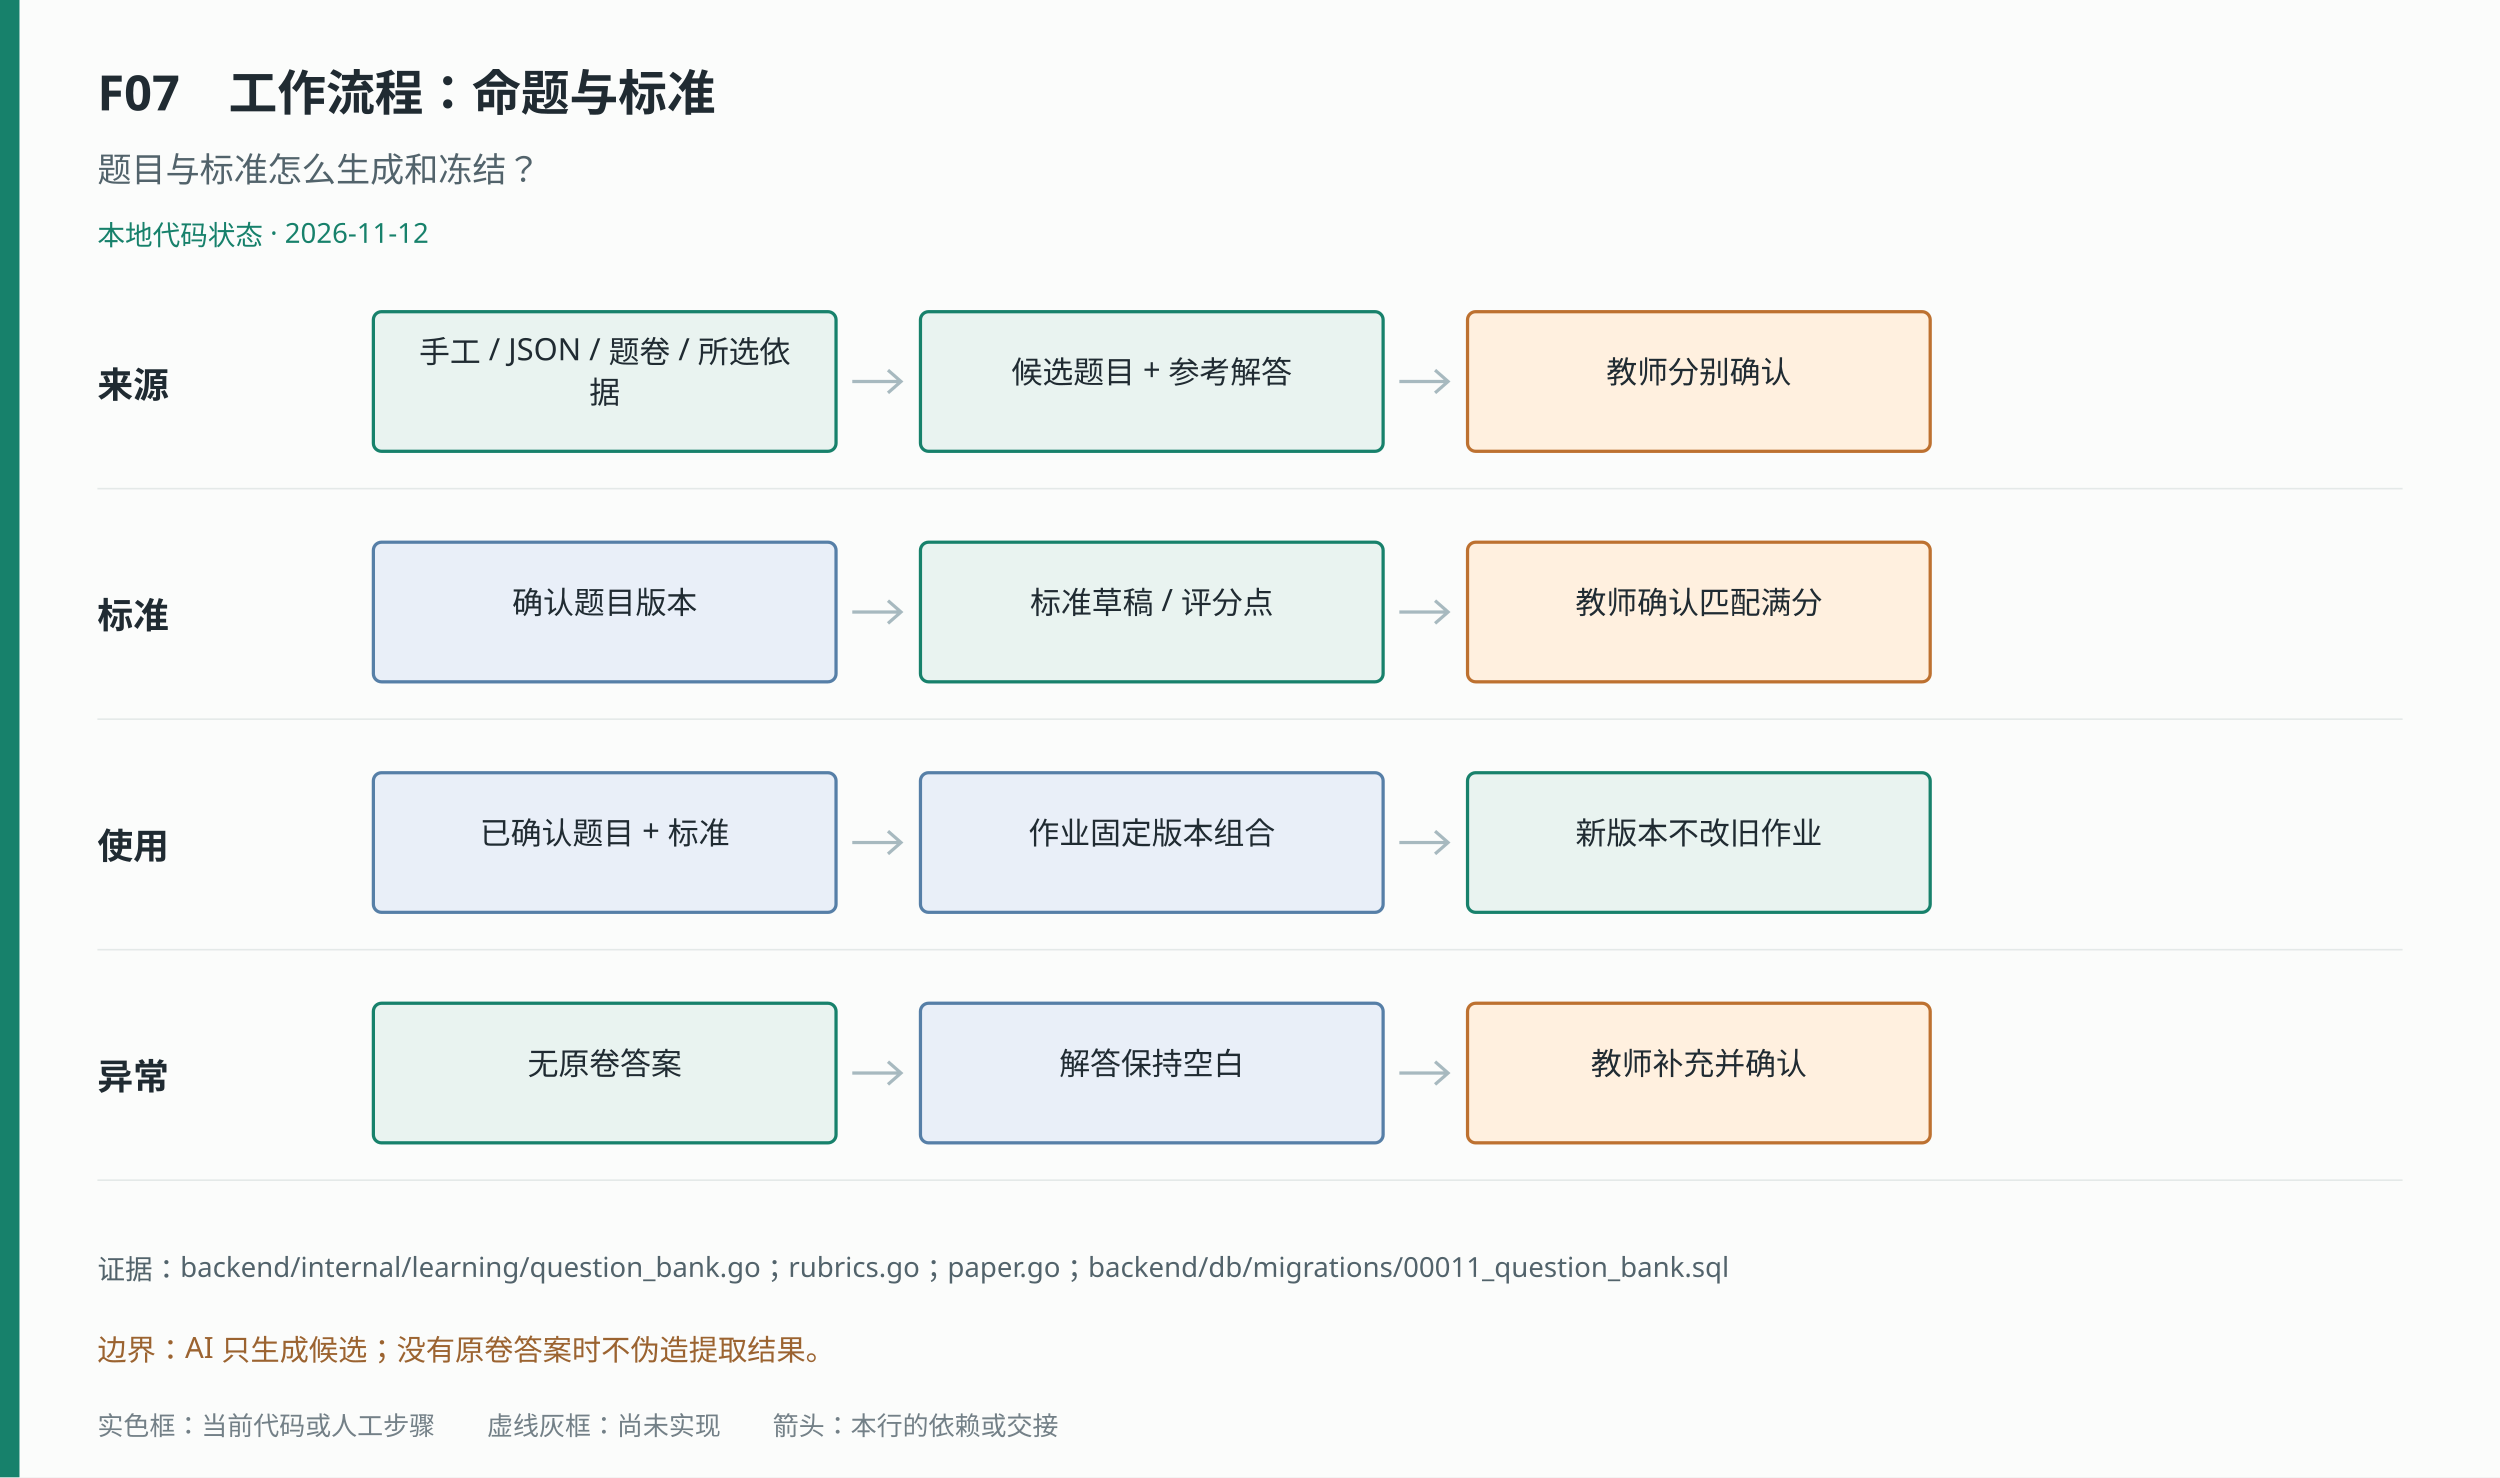
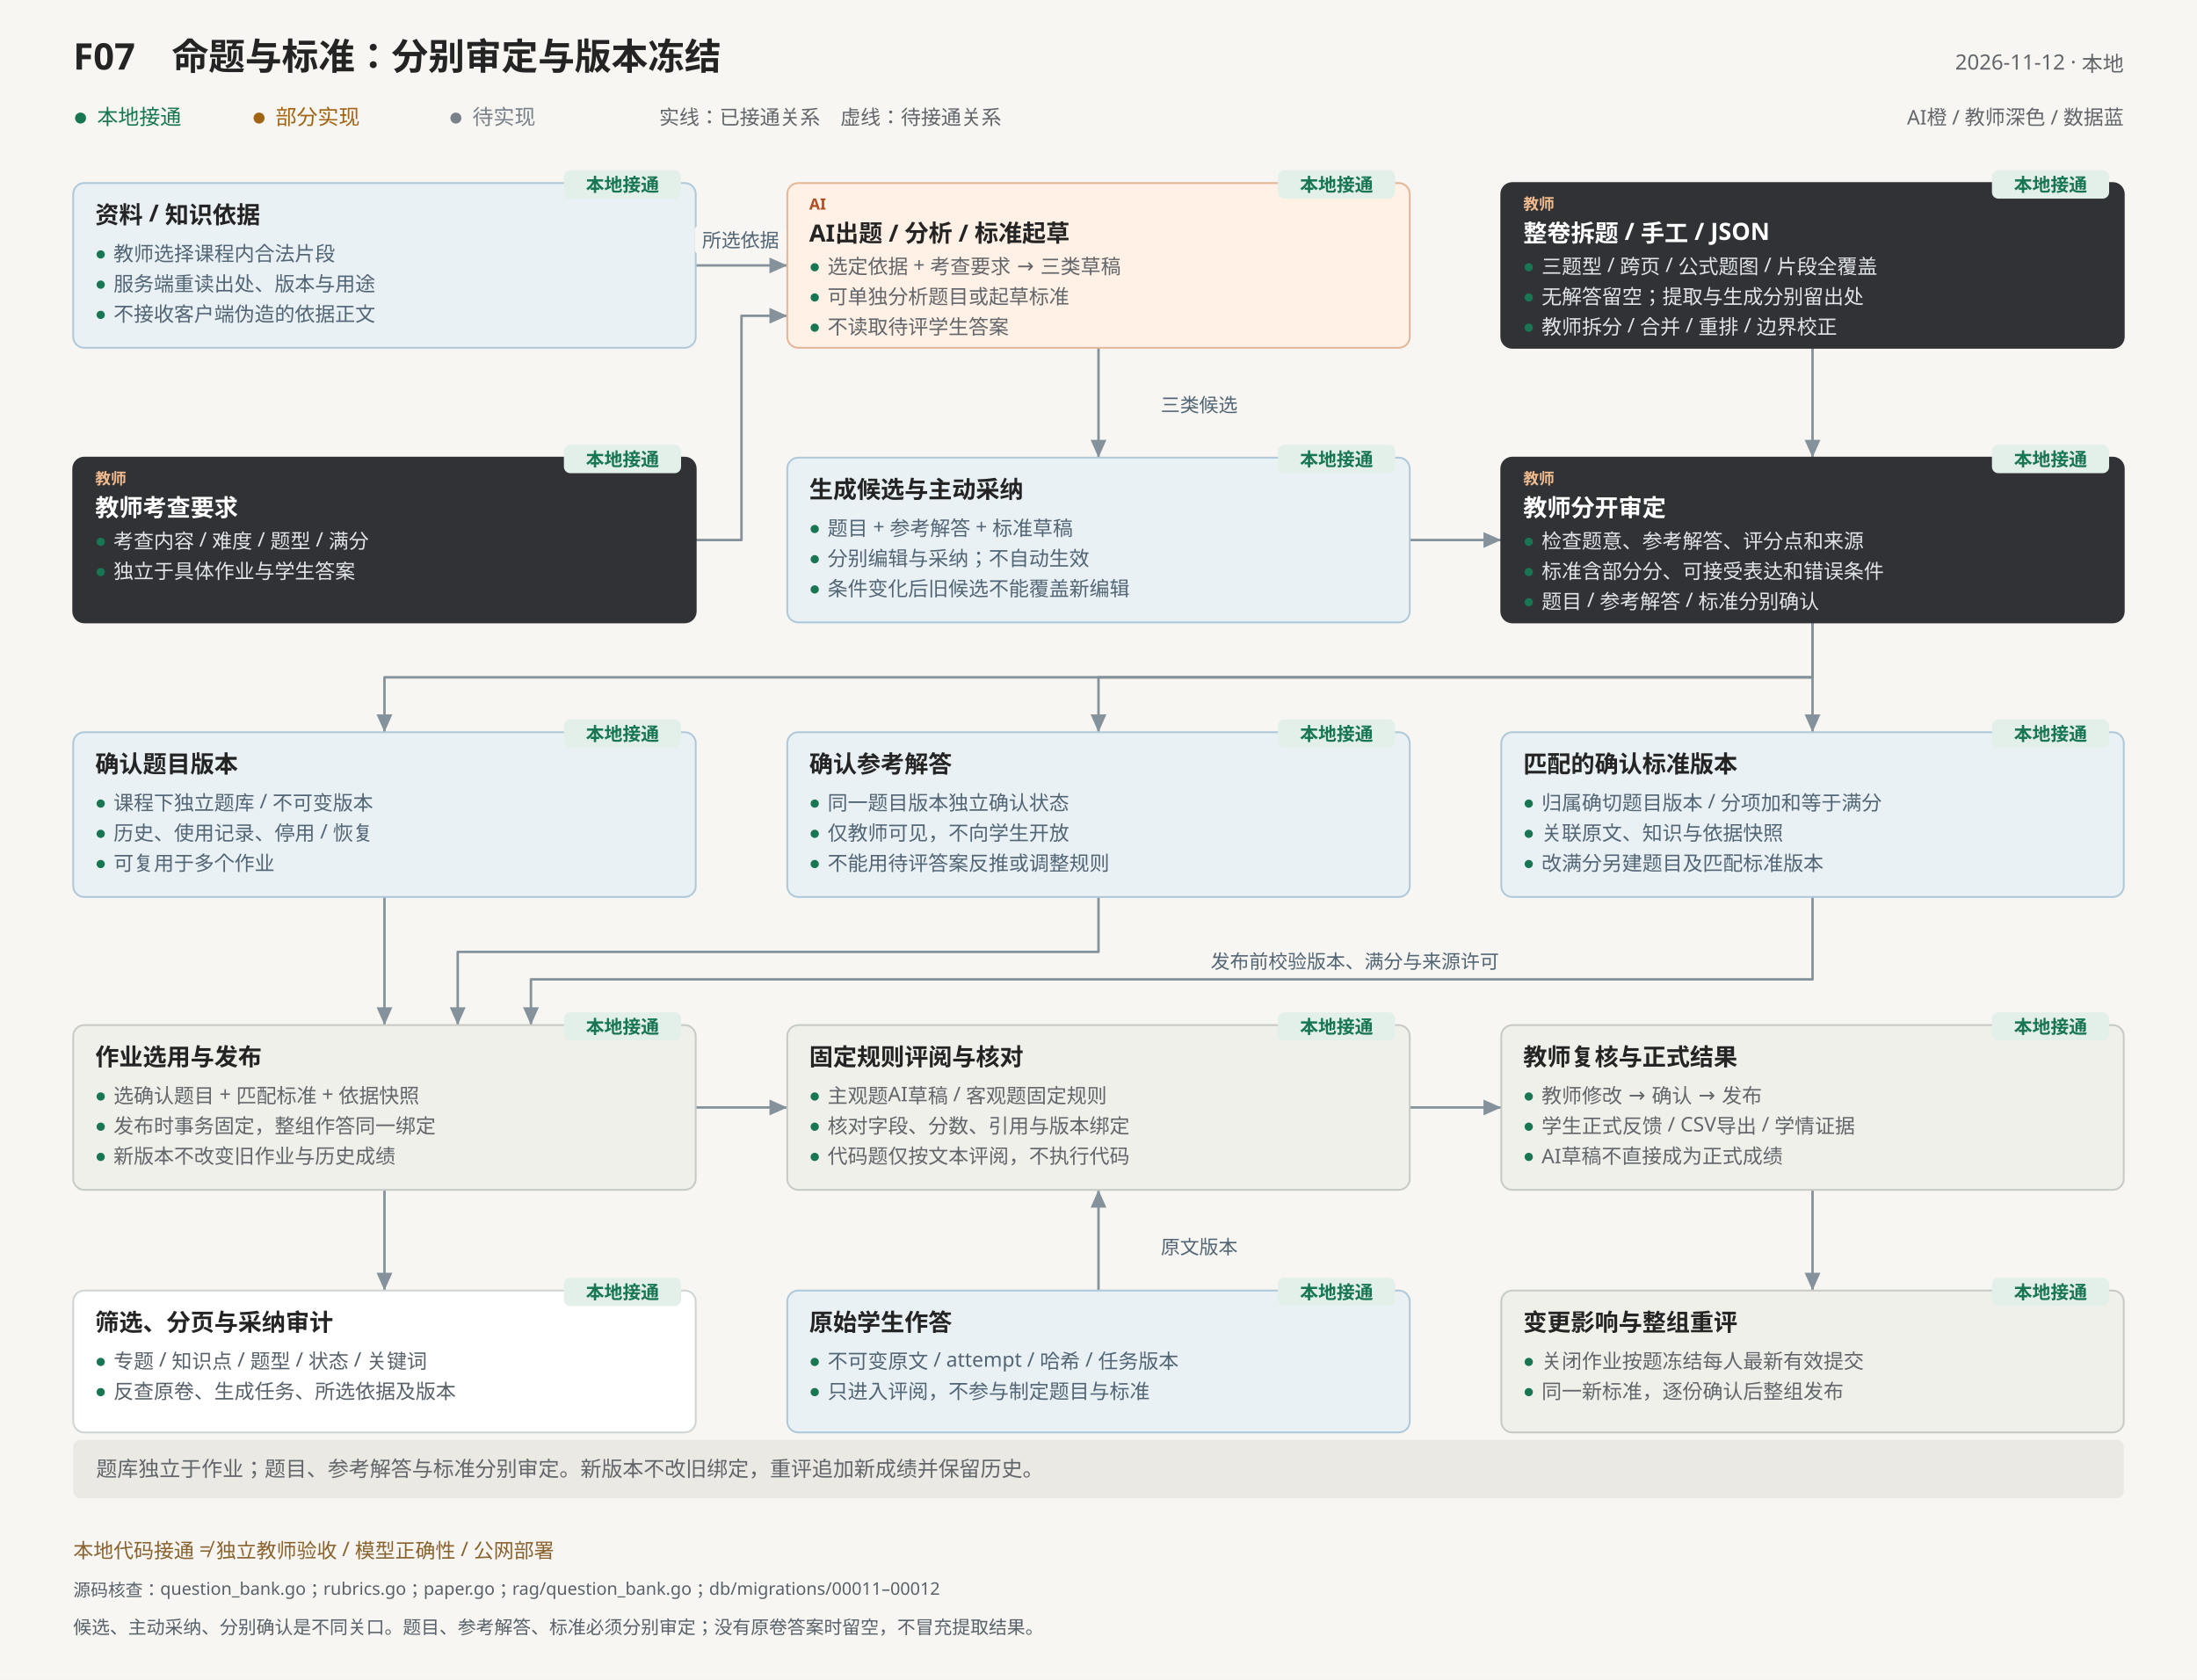
- <svg xmlns="http://www.w3.org/2000/svg" width="1540" height="910" viewBox="0 0 1540 910" role="img" aria-labelledby="title desc">
-   <rect width="1540" height="910" fill="#fbfcfb" />
-   <rect x="0" y="0" width="12" height="910" fill="#17816b" />
-   <text x="60" y="68" font-size="30" font-family="Microsoft YaHei" font-weight="700" fill="#202b32">F07　工作流程：命题与标准</text>
-   <text x="60" y="112" font-size="21" font-family="Microsoft YaHei" fill="#52636b">题目与标准怎么生成和冻结？</text>
-   <text x="60" y="151" font-size="17" font-family="Microsoft YaHei" fill="#17816b">本地代码状态 · 2026-11-12</text>
-   <text x="60" y="245" font-size="22" font-family="Microsoft YaHei" font-weight="600" fill="#202b32">来源</text>
-   <line x1="60" y1="301" x2="1480" y2="301" stroke="#e4e9e8" />
-   <rect x="230" y="192" width="285" height="86" rx="5" fill="#e9f3f0" stroke="#17816b" stroke-width="2" />
-   <text x="372.5" y="223.5" text-anchor="middle" font-size="19" font-family="Microsoft YaHei" fill="#202b32">手工 / JSON / 题卷 / 所选依</text>
-   <text x="372.5" y="248.5" text-anchor="middle" font-size="19" font-family="Microsoft YaHei" fill="#202b32">据</text>
-   <rect x="567" y="192" width="285" height="86" rx="5" fill="#e9f3f0" stroke="#17816b" stroke-width="2" />
-   <text x="709.5" y="236.0" text-anchor="middle" font-size="19" font-family="Microsoft YaHei" fill="#202b32">候选题目 + 参考解答</text>
-   <path d="M 525 235 H 555 m -8 -7 l 8 7 -8 7" fill="none" stroke="#a7b9bf" stroke-width="2" />
-   <rect x="904" y="192" width="285" height="86" rx="5" fill="#fff0df" stroke="#bd7130" stroke-width="2" />
-   <text x="1046.5" y="236.0" text-anchor="middle" font-size="19" font-family="Microsoft YaHei" fill="#202b32">教师分别确认</text>
-   <path d="M 862 235 H 892 m -8 -7 l 8 7 -8 7" fill="none" stroke="#a7b9bf" stroke-width="2" />
-   <text x="60" y="387" font-size="22" font-family="Microsoft YaHei" font-weight="600" fill="#202b32">标准</text>
-   <line x1="60" y1="443" x2="1480" y2="443" stroke="#e4e9e8" />
-   <rect x="230" y="334" width="285" height="86" rx="5" fill="#e9eff8" stroke="#567fa7" stroke-width="2" />
-   <text x="372.5" y="378.0" text-anchor="middle" font-size="19" font-family="Microsoft YaHei" fill="#202b32">确认题目版本</text>
-   <rect x="567" y="334" width="285" height="86" rx="5" fill="#e9f3f0" stroke="#17816b" stroke-width="2" />
-   <text x="709.5" y="378.0" text-anchor="middle" font-size="19" font-family="Microsoft YaHei" fill="#202b32">标准草稿 / 评分点</text>
-   <path d="M 525 377 H 555 m -8 -7 l 8 7 -8 7" fill="none" stroke="#a7b9bf" stroke-width="2" />
-   <rect x="904" y="334" width="285" height="86" rx="5" fill="#fff0df" stroke="#bd7130" stroke-width="2" />
-   <text x="1046.5" y="378.0" text-anchor="middle" font-size="19" font-family="Microsoft YaHei" fill="#202b32">教师确认匹配满分</text>
-   <path d="M 862 377 H 892 m -8 -7 l 8 7 -8 7" fill="none" stroke="#a7b9bf" stroke-width="2" />
-   <text x="60" y="529" font-size="22" font-family="Microsoft YaHei" font-weight="600" fill="#202b32">使用</text>
-   <line x1="60" y1="585" x2="1480" y2="585" stroke="#e4e9e8" />
-   <rect x="230" y="476" width="285" height="86" rx="5" fill="#e9eff8" stroke="#567fa7" stroke-width="2" />
-   <text x="372.5" y="520.0" text-anchor="middle" font-size="19" font-family="Microsoft YaHei" fill="#202b32">已确认题目 + 标准</text>
-   <rect x="567" y="476" width="285" height="86" rx="5" fill="#e9eff8" stroke="#567fa7" stroke-width="2" />
-   <text x="709.5" y="520.0" text-anchor="middle" font-size="19" font-family="Microsoft YaHei" fill="#202b32">作业固定版本组合</text>
-   <path d="M 525 519 H 555 m -8 -7 l 8 7 -8 7" fill="none" stroke="#a7b9bf" stroke-width="2" />
-   <rect x="904" y="476" width="285" height="86" rx="5" fill="#e9f3f0" stroke="#17816b" stroke-width="2" />
-   <text x="1046.5" y="520.0" text-anchor="middle" font-size="19" font-family="Microsoft YaHei" fill="#202b32">新版本不改旧作业</text>
-   <path d="M 862 519 H 892 m -8 -7 l 8 7 -8 7" fill="none" stroke="#a7b9bf" stroke-width="2" />
-   <text x="60" y="671" font-size="22" font-family="Microsoft YaHei" font-weight="600" fill="#202b32">异常</text>
-   <line x1="60" y1="727" x2="1480" y2="727" stroke="#e4e9e8" />
-   <rect x="230" y="618" width="285" height="86" rx="5" fill="#e9f3f0" stroke="#17816b" stroke-width="2" />
-   <text x="372.5" y="662.0" text-anchor="middle" font-size="19" font-family="Microsoft YaHei" fill="#202b32">无原卷答案</text>
-   <rect x="567" y="618" width="285" height="86" rx="5" fill="#e9eff8" stroke="#567fa7" stroke-width="2" />
-   <text x="709.5" y="662.0" text-anchor="middle" font-size="19" font-family="Microsoft YaHei" fill="#202b32">解答保持空白</text>
-   <path d="M 525 661 H 555 m -8 -7 l 8 7 -8 7" fill="none" stroke="#a7b9bf" stroke-width="2" />
-   <rect x="904" y="618" width="285" height="86" rx="5" fill="#fff0df" stroke="#bd7130" stroke-width="2" />
-   <text x="1046.5" y="662.0" text-anchor="middle" font-size="19" font-family="Microsoft YaHei" fill="#202b32">教师补充并确认</text>
-   <path d="M 862 661 H 892 m -8 -7 l 8 7 -8 7" fill="none" stroke="#a7b9bf" stroke-width="2" />
-   <text x="60" y="788" font-size="17" font-family="Microsoft YaHei" fill="#52636b">证据：backend/internal/learning/question_bank.go；rubrics.go；paper.go；backend/db/migrations/00011_question_bank.sql</text>
-   <text x="60" y="838" font-size="18" font-family="Microsoft YaHei" fill="#9b6330">边界：AI 只生成候选；没有原卷答案时不伪造提取结果。</text>
-   <text x="60" y="884" font-size="16" font-family="Microsoft YaHei" fill="#738087">实色框：当前代码或人工步骤　　虚线灰框：尚未实现　　箭头：本行的依赖或交接</text>
+ <svg xmlns="http://www.w3.org/2000/svg" width="2400" height="1835" viewBox="0 0 2400 1835" role="img" aria-label="F07 命题与标准：分别审定与版本冻结">
+   <defs>
+     <marker id="done" viewBox="0 0 10 10" refX="9" refY="5" markerWidth="8" markerHeight="8" orient="auto-start-reverse">
+       <path d="M 0 1 L 9 5 L 0 9 Z" fill="#85929B" />
+     </marker>
+     <marker id="planned" viewBox="0 0 10 10" refX="9" refY="5" markerWidth="8" markerHeight="8" orient="auto-start-reverse">
+       <path d="M 0 1 L 9 5 L 0 9 Z" fill="#78818A" />
+     </marker>
+   </defs>
+   <g font-family="Microsoft YaHei, sans-serif">
+     <rect x="0" y="0" width="2400" height="1660" fill="#F7F6F2" stroke="none" rx="0" />
+     <text x="80" y="76" font-size="40" fill="#242424" font-weight="600">F07　命题与标准：分别审定与版本冻结</text>
+     <text x="2320" y="76" font-size="23" fill="#62656A" text-anchor="end">2026-11-12 · 本地</text>
+     <circle cx="88" cy="129" r="6" fill="#187653" />
+     <text x="106" y="136" font-size="23" fill="#187653">本地接通</text>
+     <circle cx="283" cy="129" r="6" fill="#A06413" />
+     <text x="301" y="136" font-size="23" fill="#A06413">部分实现</text>
+     <circle cx="498" cy="129" r="6" fill="#78818A" />
+     <text x="516" y="136" font-size="23" fill="#78818A">待实现</text>
+     <text x="720" y="136" font-size="22" fill="#62656A">实线：已接通关系　虚线：待接通关系</text>
+     <text x="2320" y="136" font-size="22" fill="#62656A" text-anchor="end">AI橙 / 教师深色 / 数据蓝</text>
+     <g class="links">
+       <g class="edge" data-from="basis" data-to="generate" data-status="done">
+         <path d="M 760 290 L 860 290" fill="none" stroke="#85929B" stroke-width="2.7" stroke-linejoin="round" marker-end="url(#done)" />
+       </g>
+       <g class="edge" data-from="requirement" data-to="generate" data-status="done">
+         <path d="M 760 590 L 810 590 L 810 345 L 860 345" fill="none" stroke="#85929B" stroke-width="2.7" stroke-linejoin="round" marker-end="url(#done)" />
+       </g>
+       <g class="edge" data-from="generate" data-to="draft" data-status="done">
+         <path d="M 1200 380 L 1200 500" fill="none" stroke="#85929B" stroke-width="2.7" stroke-linejoin="round" marker-end="url(#done)" />
+       </g>
+       <g class="edge" data-from="manual" data-to="edit" data-status="done">
+         <path d="M 1980 380 L 1980 500" fill="none" stroke="#85929B" stroke-width="2.7" stroke-linejoin="round" marker-end="url(#done)" />
+       </g>
+       <g class="edge" data-from="draft" data-to="edit" data-status="done">
+         <path d="M 1540 590 L 1640 590" fill="none" stroke="#85929B" stroke-width="2.7" stroke-linejoin="round" marker-end="url(#done)" />
+       </g>
+       <g class="edge" data-from="edit" data-to="question" data-status="done">
+         <path d="M 1980 680 L 1980 740 L 420 740 L 420 800" fill="none" stroke="#85929B" stroke-width="2.7" stroke-linejoin="round" marker-end="url(#done)" />
+       </g>
+       <g class="edge" data-from="edit" data-to="reference" data-status="done">
+         <path d="M 1980 680 L 1980 740 L 1200 740 L 1200 800" fill="none" stroke="#85929B" stroke-width="2.7" stroke-linejoin="round" marker-end="url(#done)" />
+       </g>
+       <g class="edge" data-from="edit" data-to="rubric" data-status="done">
+         <path d="M 1980 680 L 1980 800" fill="none" stroke="#85929B" stroke-width="2.7" stroke-linejoin="round" marker-end="url(#done)" />
+       </g>
+       <g class="edge" data-from="question" data-to="assignment" data-status="done">
+         <path d="M 420 980 L 420 1120" fill="none" stroke="#85929B" stroke-width="2.7" stroke-linejoin="round" marker-end="url(#done)" />
+       </g>
+       <g class="edge" data-from="reference" data-to="assignment" data-status="done">
+         <path d="M 1200 980 L 1200 1040 L 500 1040 L 500 1120" fill="none" stroke="#85929B" stroke-width="2.7" stroke-linejoin="round" marker-end="url(#done)" />
+       </g>
+       <g class="edge" data-from="rubric" data-to="assignment" data-status="done">
+         <path d="M 1980 980 L 1980 1070 L 580 1070 L 580 1120" fill="none" stroke="#85929B" stroke-width="2.7" stroke-linejoin="round" marker-end="url(#done)" />
+       </g>
+       <g class="edge" data-from="assignment" data-to="grading" data-status="done">
+         <path d="M 760 1210 L 860 1210" fill="none" stroke="#85929B" stroke-width="2.7" stroke-linejoin="round" marker-end="url(#done)" />
+       </g>
+       <g class="edge" data-from="answer" data-to="grading" data-status="done">
+         <path d="M 1200 1410 L 1200 1300" fill="none" stroke="#85929B" stroke-width="2.7" stroke-linejoin="round" marker-end="url(#done)" />
+       </g>
+       <g class="edge" data-from="grading" data-to="release" data-status="done">
+         <path d="M 1540 1210 L 1640 1210" fill="none" stroke="#85929B" stroke-width="2.7" stroke-linejoin="round" marker-end="url(#done)" />
+       </g>
+       <g class="edge" data-from="assignment" data-to="audit" data-status="done">
+         <path d="M 420 1300 L 420 1410" fill="none" stroke="#85929B" stroke-width="2.7" stroke-linejoin="round" marker-end="url(#done)" />
+       </g>
+       <g class="edge" data-from="release" data-to="regrade" data-status="done">
+         <path d="M 1980 1300 L 1980 1410" fill="none" stroke="#85929B" stroke-width="2.7" stroke-linejoin="round" marker-end="url(#done)" />
+       </g>
+     </g>
+     <g class="nodes">
+       <g class="node" data-node="basis" role="button" tabindex="0" aria-label="资料 / 知识依据" data-status="done">
+         <rect x="80" y="200" width="680" height="180" fill="#EAF1F5" stroke="#AFC9DA" rx="12" stroke-width="2" />
+         <rect x="616" y="186" width="128" height="31" fill="#E3F0E9" stroke="none" rx="7" />
+         <text x="680" y="209" font-size="20" fill="#187653" text-anchor="middle" font-weight="600">本地接通</text>
+         <text x="104" y="244" font-size="26" fill="#242424" font-weight="600">资料 / 知识依据</text>
+         <circle cx="110" cy="278" r="4.5" fill="#187653" data-item-status="done" />
+         <text x="124" y="285" font-size="22" fill="#526575">教师选择课程内合法片段</text>
+         <circle cx="110" cy="311" r="4.5" fill="#187653" data-item-status="done" />
+         <text x="124" y="318" font-size="22" fill="#526575">服务端重读出处、版本与用途</text>
+         <circle cx="110" cy="344" r="4.5" fill="#187653" data-item-status="done" />
+         <text x="124" y="351" font-size="22" fill="#526575">不接收客户端伪造的依据正文</text>
+       </g>
+       <g class="node" data-node="generate" role="button" tabindex="0" aria-label="AI出题 / 分析 / 标准起草" data-status="done">
+         <rect x="860" y="200" width="680" height="180" fill="#FFF1E5" stroke="#E3B89A" rx="12" stroke-width="2" />
+         <rect x="1396" y="186" width="128" height="31" fill="#E3F0E9" stroke="none" rx="7" />
+         <text x="1460" y="209" font-size="20" fill="#187653" text-anchor="middle" font-weight="600">本地接通</text>
+         <text x="884" y="229" font-size="17" fill="#AE4D25" font-weight="600">AI</text>
+         <text x="884" y="264" font-size="26" fill="#242424" font-weight="600">AI出题 / 分析 / 标准起草</text>
+         <circle cx="890" cy="292" r="4.5" fill="#187653" data-item-status="done" />
+         <text x="904" y="299" font-size="22" fill="#62656A">选定依据 + 考查要求 → 三类草稿</text>
+         <circle cx="890" cy="325" r="4.5" fill="#187653" data-item-status="done" />
+         <text x="904" y="332" font-size="22" fill="#62656A">可单独分析题目或起草标准</text>
+         <circle cx="890" cy="358" r="4.5" fill="#187653" data-item-status="done" />
+         <text x="904" y="365" font-size="22" fill="#62656A">不读取待评学生答案</text>
+       </g>
+       <g class="node" data-node="manual" role="button" tabindex="0" aria-label="整卷拆题 / 手工 / JSON" data-status="done">
+         <rect x="1640" y="200" width="680" height="180" fill="#303235" stroke="#303235" rx="12" stroke-width="2" />
+         <rect x="2176" y="186" width="128" height="31" fill="#E3F0E9" stroke="none" rx="7" />
+         <text x="2240" y="209" font-size="20" fill="#187653" text-anchor="middle" font-weight="600">本地接通</text>
+         <text x="1664" y="229" font-size="17" fill="#F1BB90" font-weight="600">教师</text>
+         <text x="1664" y="264" font-size="26" fill="#FFFFFF" font-weight="600">整卷拆题 / 手工 / JSON</text>
+         <circle cx="1670" cy="292" r="4.5" fill="#187653" data-item-status="done" />
+         <text x="1684" y="299" font-size="22" fill="#E1E5E8">三题型 / 跨页 / 公式题图 / 片段全覆盖</text>
+         <circle cx="1670" cy="325" r="4.5" fill="#187653" data-item-status="done" />
+         <text x="1684" y="332" font-size="22" fill="#E1E5E8">无解答留空；提取与生成分别留出处</text>
+         <circle cx="1670" cy="358" r="4.5" fill="#187653" data-item-status="done" />
+         <text x="1684" y="365" font-size="22" fill="#E1E5E8">教师拆分 / 合并 / 重排 / 边界校正</text>
+       </g>
+       <g class="node" data-node="requirement" role="button" tabindex="0" aria-label="教师考查要求" data-status="done">
+         <rect x="80" y="500" width="680" height="180" fill="#303235" stroke="#303235" rx="12" stroke-width="2" />
+         <rect x="616" y="486" width="128" height="31" fill="#E3F0E9" stroke="none" rx="7" />
+         <text x="680" y="509" font-size="20" fill="#187653" text-anchor="middle" font-weight="600">本地接通</text>
+         <text x="104" y="529" font-size="17" fill="#F1BB90" font-weight="600">教师</text>
+         <text x="104" y="564" font-size="26" fill="#FFFFFF" font-weight="600">教师考查要求</text>
+         <circle cx="110" cy="592" r="4.5" fill="#187653" data-item-status="done" />
+         <text x="124" y="599" font-size="22" fill="#E1E5E8">考查内容 / 难度 / 题型 / 满分</text>
+         <circle cx="110" cy="625" r="4.5" fill="#187653" data-item-status="done" />
+         <text x="124" y="632" font-size="22" fill="#E1E5E8">独立于具体作业与学生答案</text>
+       </g>
+       <g class="node" data-node="draft" role="button" tabindex="0" aria-label="生成候选与主动采纳" data-status="done">
+         <rect x="860" y="500" width="680" height="180" fill="#EAF1F5" stroke="#AFC9DA" rx="12" stroke-width="2" />
+         <rect x="1396" y="486" width="128" height="31" fill="#E3F0E9" stroke="none" rx="7" />
+         <text x="1460" y="509" font-size="20" fill="#187653" text-anchor="middle" font-weight="600">本地接通</text>
+         <text x="884" y="544" font-size="26" fill="#242424" font-weight="600">生成候选与主动采纳</text>
+         <circle cx="890" cy="578" r="4.5" fill="#187653" data-item-status="done" />
+         <text x="904" y="585" font-size="22" fill="#526575">题目 + 参考解答 + 标准草稿</text>
+         <circle cx="890" cy="611" r="4.5" fill="#187653" data-item-status="done" />
+         <text x="904" y="618" font-size="22" fill="#526575">分别编辑与采纳；不自动生效</text>
+         <circle cx="890" cy="644" r="4.5" fill="#187653" data-item-status="done" />
+         <text x="904" y="651" font-size="22" fill="#526575">条件变化后旧候选不能覆盖新编辑</text>
+       </g>
+       <g class="node" data-node="edit" role="button" tabindex="0" aria-label="教师分开审定" data-status="done">
+         <rect x="1640" y="500" width="680" height="180" fill="#303235" stroke="#303235" rx="12" stroke-width="2" />
+         <rect x="2176" y="486" width="128" height="31" fill="#E3F0E9" stroke="none" rx="7" />
+         <text x="2240" y="509" font-size="20" fill="#187653" text-anchor="middle" font-weight="600">本地接通</text>
+         <text x="1664" y="529" font-size="17" fill="#F1BB90" font-weight="600">教师</text>
+         <text x="1664" y="564" font-size="26" fill="#FFFFFF" font-weight="600">教师分开审定</text>
+         <circle cx="1670" cy="592" r="4.5" fill="#187653" data-item-status="done" />
+         <text x="1684" y="599" font-size="22" fill="#E1E5E8">检查题意、参考解答、评分点和来源</text>
+         <circle cx="1670" cy="625" r="4.5" fill="#187653" data-item-status="done" />
+         <text x="1684" y="632" font-size="22" fill="#E1E5E8">标准含部分分、可接受表达和错误条件</text>
+         <circle cx="1670" cy="658" r="4.5" fill="#187653" data-item-status="done" />
+         <text x="1684" y="665" font-size="22" fill="#E1E5E8">题目 / 参考解答 / 标准分别确认</text>
+       </g>
+       <g class="node" data-node="question" role="button" tabindex="0" aria-label="确认题目版本" data-status="done">
+         <rect x="80" y="800" width="680" height="180" fill="#EAF1F5" stroke="#AFC9DA" rx="12" stroke-width="2" />
+         <rect x="616" y="786" width="128" height="31" fill="#E3F0E9" stroke="none" rx="7" />
+         <text x="680" y="809" font-size="20" fill="#187653" text-anchor="middle" font-weight="600">本地接通</text>
+         <text x="104" y="844" font-size="26" fill="#242424" font-weight="600">确认题目版本</text>
+         <circle cx="110" cy="878" r="4.5" fill="#187653" data-item-status="done" />
+         <text x="124" y="885" font-size="22" fill="#526575">课程下独立题库 / 不可变版本</text>
+         <circle cx="110" cy="911" r="4.5" fill="#187653" data-item-status="done" />
+         <text x="124" y="918" font-size="22" fill="#526575">历史、使用记录、停用 / 恢复</text>
+         <circle cx="110" cy="944" r="4.5" fill="#187653" data-item-status="done" />
+         <text x="124" y="951" font-size="22" fill="#526575">可复用于多个作业</text>
+       </g>
+       <g class="node" data-node="reference" role="button" tabindex="0" aria-label="确认参考解答" data-status="done">
+         <rect x="860" y="800" width="680" height="180" fill="#EAF1F5" stroke="#AFC9DA" rx="12" stroke-width="2" />
+         <rect x="1396" y="786" width="128" height="31" fill="#E3F0E9" stroke="none" rx="7" />
+         <text x="1460" y="809" font-size="20" fill="#187653" text-anchor="middle" font-weight="600">本地接通</text>
+         <text x="884" y="844" font-size="26" fill="#242424" font-weight="600">确认参考解答</text>
+         <circle cx="890" cy="878" r="4.5" fill="#187653" data-item-status="done" />
+         <text x="904" y="885" font-size="22" fill="#526575">同一题目版本独立确认状态</text>
+         <circle cx="890" cy="911" r="4.5" fill="#187653" data-item-status="done" />
+         <text x="904" y="918" font-size="22" fill="#526575">仅教师可见，不向学生开放</text>
+         <circle cx="890" cy="944" r="4.5" fill="#187653" data-item-status="done" />
+         <text x="904" y="951" font-size="22" fill="#526575">不能用待评答案反推或调整规则</text>
+       </g>
+       <g class="node" data-node="rubric" role="button" tabindex="0" aria-label="匹配的确认标准版本" data-status="done">
+         <rect x="1640" y="800" width="680" height="180" fill="#EAF1F5" stroke="#AFC9DA" rx="12" stroke-width="2" />
+         <rect x="2176" y="786" width="128" height="31" fill="#E3F0E9" stroke="none" rx="7" />
+         <text x="2240" y="809" font-size="20" fill="#187653" text-anchor="middle" font-weight="600">本地接通</text>
+         <text x="1664" y="844" font-size="26" fill="#242424" font-weight="600">匹配的确认标准版本</text>
+         <circle cx="1670" cy="878" r="4.5" fill="#187653" data-item-status="done" />
+         <text x="1684" y="885" font-size="22" fill="#526575">归属确切题目版本 / 分项加和等于满分</text>
+         <circle cx="1670" cy="911" r="4.5" fill="#187653" data-item-status="done" />
+         <text x="1684" y="918" font-size="22" fill="#526575">关联原文、知识与依据快照</text>
+         <circle cx="1670" cy="944" r="4.5" fill="#187653" data-item-status="done" />
+         <text x="1684" y="951" font-size="22" fill="#526575">改满分另建题目及匹配标准版本</text>
+       </g>
+       <g class="node" data-node="assignment" role="button" tabindex="0" aria-label="作业选用与发布" data-status="done">
+         <rect x="80" y="1120" width="680" height="180" fill="#F0F0EA" stroke="#C8CBC5" rx="12" stroke-width="2" />
+         <rect x="616" y="1106" width="128" height="31" fill="#E3F0E9" stroke="none" rx="7" />
+         <text x="680" y="1129" font-size="20" fill="#187653" text-anchor="middle" font-weight="600">本地接通</text>
+         <text x="104" y="1164" font-size="26" fill="#242424" font-weight="600">作业选用与发布</text>
+         <circle cx="110" cy="1198" r="4.5" fill="#187653" data-item-status="done" />
+         <text x="124" y="1205" font-size="22" fill="#62656A">选确认题目 + 匹配标准 + 依据快照</text>
+         <circle cx="110" cy="1231" r="4.5" fill="#187653" data-item-status="done" />
+         <text x="124" y="1238" font-size="22" fill="#62656A">发布时事务固定，整组作答同一绑定</text>
+         <circle cx="110" cy="1264" r="4.5" fill="#187653" data-item-status="done" />
+         <text x="124" y="1271" font-size="22" fill="#62656A">新版本不改变旧作业与历史成绩</text>
+       </g>
+       <g class="node" data-node="grading" role="button" tabindex="0" aria-label="固定规则评阅与核对" data-status="done">
+         <rect x="860" y="1120" width="680" height="180" fill="#F0F0EA" stroke="#C8CBC5" rx="12" stroke-width="2" />
+         <rect x="1396" y="1106" width="128" height="31" fill="#E3F0E9" stroke="none" rx="7" />
+         <text x="1460" y="1129" font-size="20" fill="#187653" text-anchor="middle" font-weight="600">本地接通</text>
+         <text x="884" y="1164" font-size="26" fill="#242424" font-weight="600">固定规则评阅与核对</text>
+         <circle cx="890" cy="1198" r="4.5" fill="#187653" data-item-status="done" />
+         <text x="904" y="1205" font-size="22" fill="#62656A">主观题AI草稿 / 客观题固定规则</text>
+         <circle cx="890" cy="1231" r="4.5" fill="#187653" data-item-status="done" />
+         <text x="904" y="1238" font-size="22" fill="#62656A">核对字段、分数、引用与版本绑定</text>
+         <circle cx="890" cy="1264" r="4.5" fill="#187653" data-item-status="done" />
+         <text x="904" y="1271" font-size="22" fill="#62656A">代码题仅按文本评阅，不执行代码</text>
+       </g>
+       <g class="node" data-node="release" role="button" tabindex="0" aria-label="教师复核与正式结果" data-status="done">
+         <rect x="1640" y="1120" width="680" height="180" fill="#F0F0EA" stroke="#C8CBC5" rx="12" stroke-width="2" />
+         <rect x="2176" y="1106" width="128" height="31" fill="#E3F0E9" stroke="none" rx="7" />
+         <text x="2240" y="1129" font-size="20" fill="#187653" text-anchor="middle" font-weight="600">本地接通</text>
+         <text x="1664" y="1164" font-size="26" fill="#242424" font-weight="600">教师复核与正式结果</text>
+         <circle cx="1670" cy="1198" r="4.5" fill="#187653" data-item-status="done" />
+         <text x="1684" y="1205" font-size="22" fill="#62656A">教师修改 → 确认 → 发布</text>
+         <circle cx="1670" cy="1231" r="4.5" fill="#187653" data-item-status="done" />
+         <text x="1684" y="1238" font-size="22" fill="#62656A">学生正式反馈 / CSV导出 / 学情证据</text>
+         <circle cx="1670" cy="1264" r="4.5" fill="#187653" data-item-status="done" />
+         <text x="1684" y="1271" font-size="22" fill="#62656A">AI草稿不直接成为正式成绩</text>
+       </g>
+       <g class="node" data-node="answer" role="button" tabindex="0" aria-label="原始学生作答" data-status="done">
+         <rect x="860" y="1410" width="680" height="155" fill="#EAF1F5" stroke="#AFC9DA" rx="12" stroke-width="2" />
+         <rect x="1396" y="1396" width="128" height="31" fill="#E3F0E9" stroke="none" rx="7" />
+         <text x="1460" y="1419" font-size="20" fill="#187653" text-anchor="middle" font-weight="600">本地接通</text>
+         <text x="884" y="1454" font-size="26" fill="#242424" font-weight="600">原始学生作答</text>
+         <circle cx="890" cy="1488" r="4.5" fill="#187653" data-item-status="done" />
+         <text x="904" y="1495" font-size="22" fill="#526575">不可变原文 / attempt / 哈希 / 任务版本</text>
+         <circle cx="890" cy="1521" r="4.5" fill="#187653" data-item-status="done" />
+         <text x="904" y="1528" font-size="22" fill="#526575">只进入评阅，不参与制定题目与标准</text>
+       </g>
+       <g class="node" data-node="audit" role="button" tabindex="0" aria-label="筛选、分页与采纳审计" data-status="done">
+         <rect x="80" y="1410" width="680" height="155" fill="#FFFFFF" stroke="#CFD5D5" rx="12" stroke-width="2" />
+         <rect x="616" y="1396" width="128" height="31" fill="#E3F0E9" stroke="none" rx="7" />
+         <text x="680" y="1419" font-size="20" fill="#187653" text-anchor="middle" font-weight="600">本地接通</text>
+         <text x="104" y="1454" font-size="26" fill="#242424" font-weight="600">筛选、分页与采纳审计</text>
+         <circle cx="110" cy="1488" r="4.5" fill="#187653" data-item-status="done" />
+         <text x="124" y="1495" font-size="22" fill="#58616A">专题 / 知识点 / 题型 / 状态 / 关键词</text>
+         <circle cx="110" cy="1521" r="4.5" fill="#187653" data-item-status="done" />
+         <text x="124" y="1528" font-size="22" fill="#58616A">反查原卷、生成任务、所选依据及版本</text>
+       </g>
+       <g class="node" data-node="regrade" role="button" tabindex="0" aria-label="变更影响与整组重评" data-status="done">
+         <rect x="1640" y="1410" width="680" height="155" fill="#F0F0EA" stroke="#C8CBC5" rx="12" stroke-width="2" />
+         <rect x="2176" y="1396" width="128" height="31" fill="#E3F0E9" stroke="none" rx="7" />
+         <text x="2240" y="1419" font-size="20" fill="#187653" text-anchor="middle" font-weight="600">本地接通</text>
+         <text x="1664" y="1454" font-size="26" fill="#242424" font-weight="600">变更影响与整组重评</text>
+         <circle cx="1670" cy="1488" r="4.5" fill="#187653" data-item-status="done" />
+         <text x="1684" y="1495" font-size="22" fill="#62656A">关闭作业按题冻结每人最新有效提交</text>
+         <circle cx="1670" cy="1521" r="4.5" fill="#187653" data-item-status="done" />
+         <text x="1684" y="1528" font-size="22" fill="#62656A">同一新标准，逐份确认后整组发布</text>
+       </g>
+     </g>
+     <g class="labels">
+       <g class="edge-label" data-from="basis" data-to="generate" data-status="done">
+         <rect x="759.0" y="247" width="100.0" height="30" fill="#F7F6F2" stroke="none" rx="4" />
+         <text x="809" y="270" font-size="21" fill="#526575" text-anchor="middle">所选依据</text>
+       </g>
+       <g class="edge-label" data-from="generate" data-to="draft" data-status="done">
+         <rect x="1260.0" y="427" width="100.0" height="30" fill="#F7F6F2" stroke="none" rx="4" />
+         <text x="1310" y="450" font-size="21" fill="#526575" text-anchor="middle">三类候选</text>
+       </g>
+       <g class="edge-label" data-from="rubric" data-to="assignment" data-status="done">
+         <rect x="1314.5" y="1035" width="331.0" height="30" fill="#F7F6F2" stroke="none" rx="4" />
+         <text x="1480" y="1058" font-size="21" fill="#526575" text-anchor="middle">发布前校验版本、满分与来源许可</text>
+       </g>
+       <g class="edge-label" data-from="answer" data-to="grading" data-status="done">
+         <rect x="1260.0" y="1347" width="100.0" height="30" fill="#F7F6F2" stroke="none" rx="4" />
+         <text x="1310" y="1370" font-size="21" fill="#526575" text-anchor="middle">原文版本</text>
+       </g>
+     </g>
+     <rect x="80" y="1573" width="2240" height="64" fill="#EAE9E3" stroke="none" rx="8" />
+     <text x="105" y="1613" font-size="23" fill="#62656A">题库独立于作业；题目、参考解答与标准分别审定。新版本不改旧绑定，重评追加新成绩并保留历史。</text>
+   </g>
+   <g font-family="Microsoft YaHei, sans-serif">
+     <rect y="1660" width="2400" height="175" fill="#F7F6F2" />
+     <text x="80" y="1702" font-size="22" fill="#8A622E" font-weight="400" text-anchor="start">本地代码接通 ≠ 独立教师验收 / 模型正确性 / 公网部署</text>
+     <text x="80" y="1744" font-size="19" fill="#58616A" font-weight="400" text-anchor="start">源码核查：question_bank.go；rubrics.go；paper.go；rag/question_bank.go；db/migrations/00011–00012</text>
+     <text x="80" y="1785" font-size="20" fill="#58616A" font-weight="400" text-anchor="start">候选、主动采纳、分别确认是不同关口。题目、参考解答、标准必须分别审定；没有原卷答案时留空，不冒充提取结果。</text>
+   </g>
</svg>
